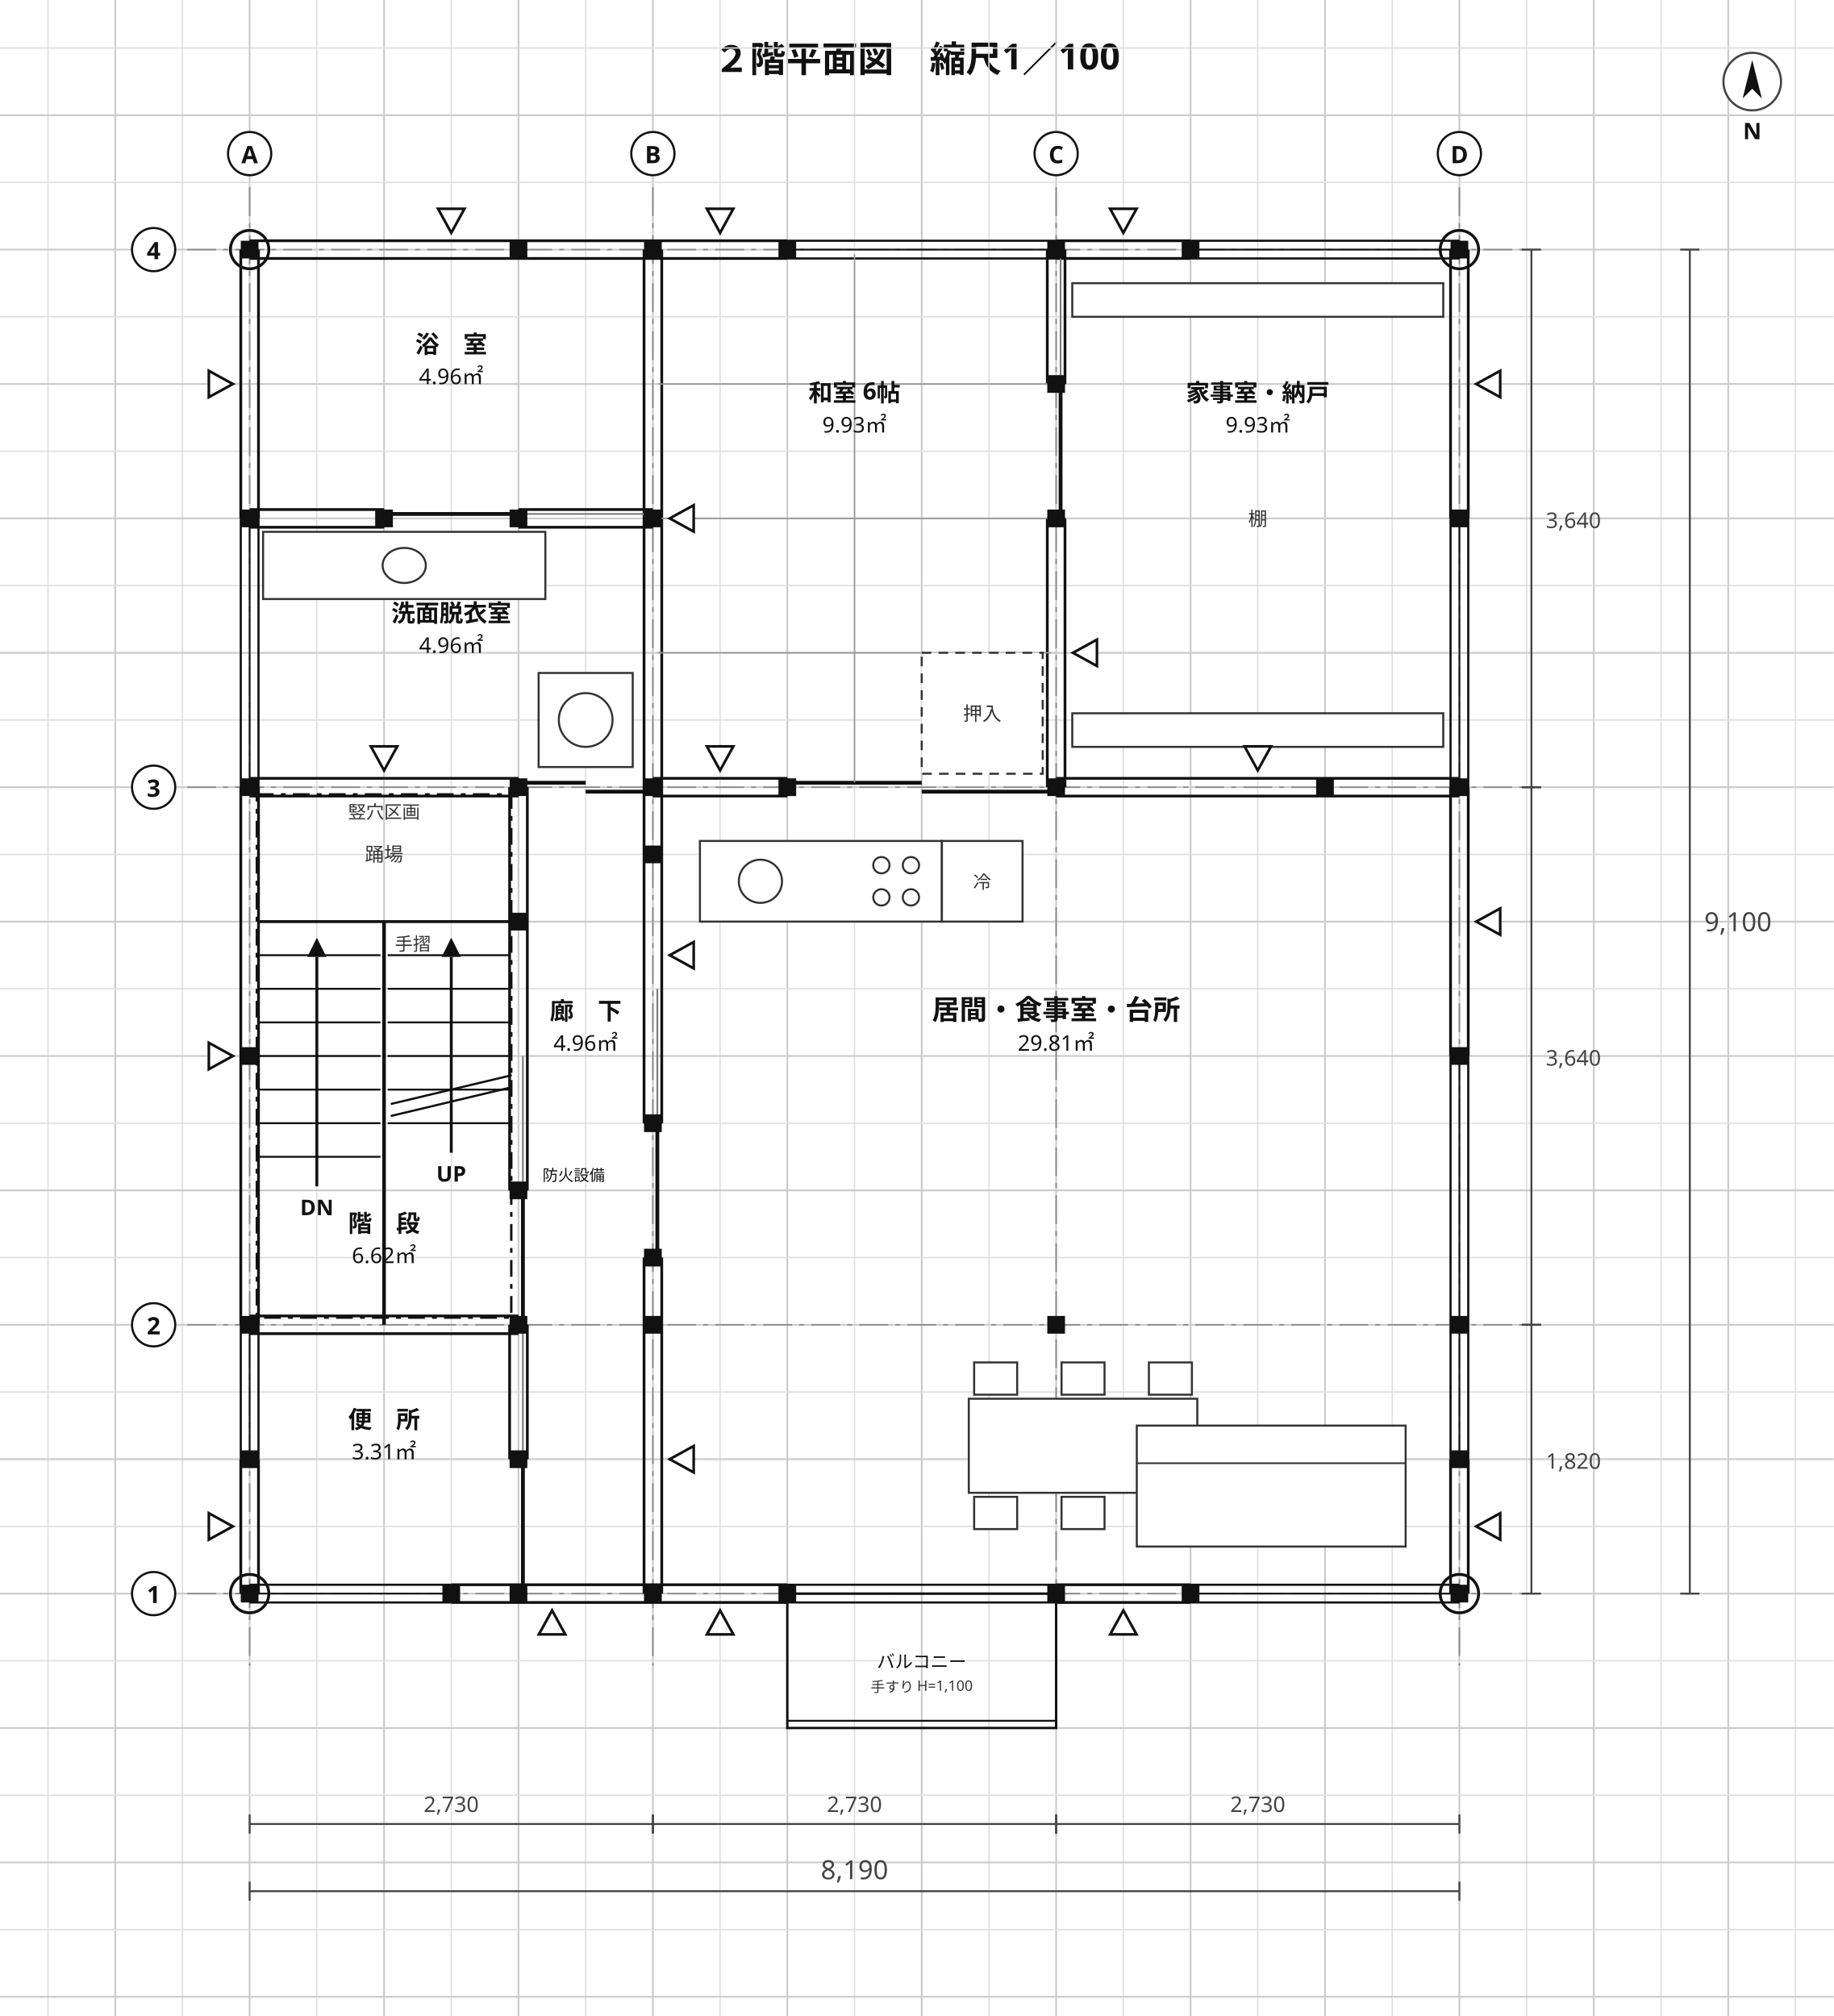
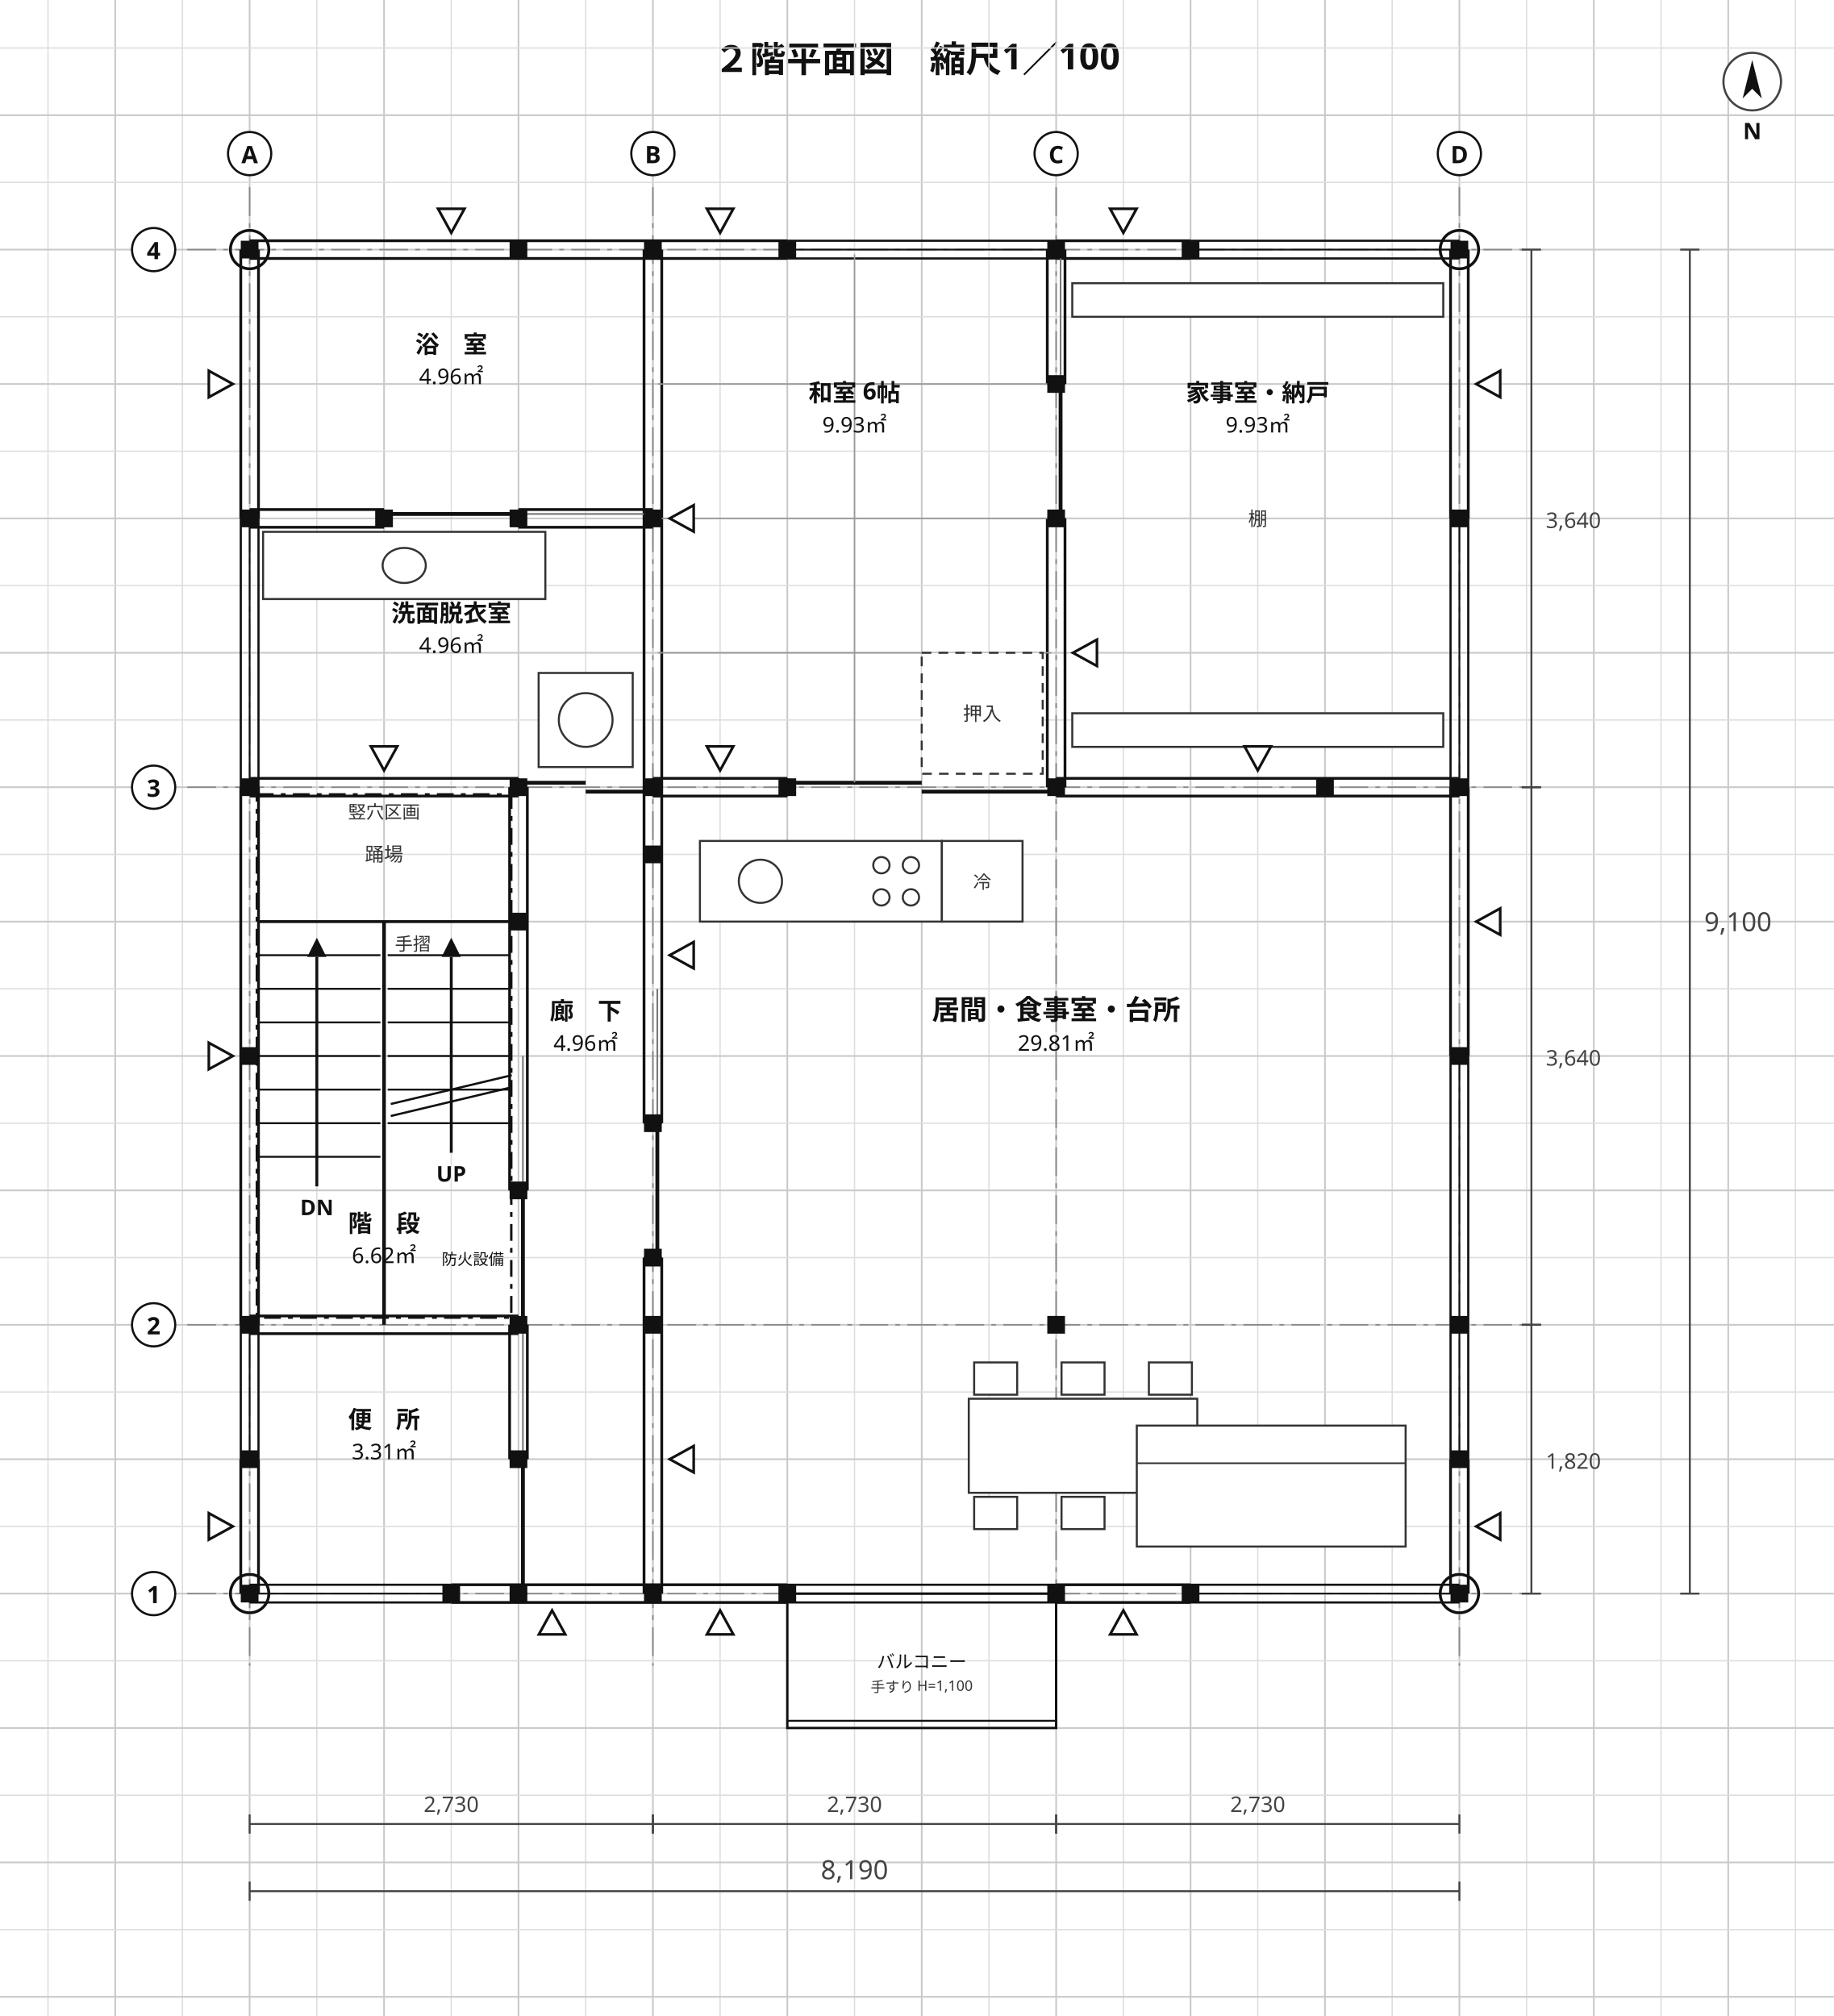
<svg xmlns="http://www.w3.org/2000/svg" viewBox="0 0 764 840" width="764" height="840" font-family="'Hiragino Sans','Hiragino Kaku Gothic ProN','Noto Sans JP','Yu Gothic',Meiryo,'IPAGothic',sans-serif">
  <rect width="764" height="840" fill="#ffffff" />
  <text x="382" y="30" font-size="15" text-anchor="middle" fill="#111" font-weight="700" font-family="'Hiragino Sans','Hiragino Kaku Gothic ProN','Noto Sans JP','Yu Gothic',Meiryo,'IPAGothic',sans-serif">２階平面図　縮尺1／100</text>
  <line x1="20" y1="0" x2="20" y2="840" stroke="#dedede" stroke-width="0.55" />
  <line x1="48" y1="0" x2="48" y2="840" stroke="#c9c9c9" stroke-width="0.7" />
  <line x1="76" y1="0" x2="76" y2="840" stroke="#dedede" stroke-width="0.55" />
  <line x1="104" y1="0" x2="104" y2="840" stroke="#c9c9c9" stroke-width="0.7" />
  <line x1="132" y1="0" x2="132" y2="840" stroke="#dedede" stroke-width="0.55" />
  <line x1="160" y1="0" x2="160" y2="840" stroke="#c9c9c9" stroke-width="0.7" />
  <line x1="188" y1="0" x2="188" y2="840" stroke="#dedede" stroke-width="0.55" />
  <line x1="216" y1="0" x2="216" y2="840" stroke="#c9c9c9" stroke-width="0.7" />
  <line x1="244" y1="0" x2="244" y2="840" stroke="#dedede" stroke-width="0.55" />
  <line x1="272" y1="0" x2="272" y2="840" stroke="#c9c9c9" stroke-width="0.7" />
  <line x1="300" y1="0" x2="300" y2="840" stroke="#dedede" stroke-width="0.55" />
  <line x1="328" y1="0" x2="328" y2="840" stroke="#c9c9c9" stroke-width="0.7" />
  <line x1="356" y1="0" x2="356" y2="840" stroke="#dedede" stroke-width="0.55" />
  <line x1="384" y1="0" x2="384" y2="840" stroke="#c9c9c9" stroke-width="0.7" />
  <line x1="412" y1="0" x2="412" y2="840" stroke="#dedede" stroke-width="0.55" />
  <line x1="440" y1="0" x2="440" y2="840" stroke="#c9c9c9" stroke-width="0.7" />
  <line x1="468" y1="0" x2="468" y2="840" stroke="#dedede" stroke-width="0.55" />
  <line x1="496" y1="0" x2="496" y2="840" stroke="#c9c9c9" stroke-width="0.7" />
  <line x1="524" y1="0" x2="524" y2="840" stroke="#dedede" stroke-width="0.55" />
  <line x1="552" y1="0" x2="552" y2="840" stroke="#c9c9c9" stroke-width="0.7" />
  <line x1="580" y1="0" x2="580" y2="840" stroke="#dedede" stroke-width="0.55" />
  <line x1="608" y1="0" x2="608" y2="840" stroke="#c9c9c9" stroke-width="0.7" />
  <line x1="636" y1="0" x2="636" y2="840" stroke="#dedede" stroke-width="0.55" />
  <line x1="664" y1="0" x2="664" y2="840" stroke="#c9c9c9" stroke-width="0.7" />
  <line x1="692" y1="0" x2="692" y2="840" stroke="#dedede" stroke-width="0.55" />
  <line x1="720" y1="0" x2="720" y2="840" stroke="#c9c9c9" stroke-width="0.7" />
  <line x1="748" y1="0" x2="748" y2="840" stroke="#dedede" stroke-width="0.55" />
  <line x1="0" y1="20" x2="764" y2="20" stroke="#dedede" stroke-width="0.55" />
  <line x1="0" y1="48" x2="764" y2="48" stroke="#c9c9c9" stroke-width="0.7" />
  <line x1="0" y1="76" x2="764" y2="76" stroke="#dedede" stroke-width="0.55" />
  <line x1="0" y1="104" x2="764" y2="104" stroke="#c9c9c9" stroke-width="0.7" />
  <line x1="0" y1="132" x2="764" y2="132" stroke="#dedede" stroke-width="0.55" />
  <line x1="0" y1="160" x2="764" y2="160" stroke="#c9c9c9" stroke-width="0.7" />
  <line x1="0" y1="188" x2="764" y2="188" stroke="#dedede" stroke-width="0.55" />
  <line x1="0" y1="216" x2="764" y2="216" stroke="#c9c9c9" stroke-width="0.7" />
  <line x1="0" y1="244" x2="764" y2="244" stroke="#dedede" stroke-width="0.55" />
  <line x1="0" y1="272" x2="764" y2="272" stroke="#c9c9c9" stroke-width="0.7" />
  <line x1="0" y1="300" x2="764" y2="300" stroke="#dedede" stroke-width="0.55" />
  <line x1="0" y1="328" x2="764" y2="328" stroke="#c9c9c9" stroke-width="0.7" />
  <line x1="0" y1="356" x2="764" y2="356" stroke="#dedede" stroke-width="0.55" />
  <line x1="0" y1="384" x2="764" y2="384" stroke="#c9c9c9" stroke-width="0.7" />
  <line x1="0" y1="412" x2="764" y2="412" stroke="#dedede" stroke-width="0.55" />
  <line x1="0" y1="440" x2="764" y2="440" stroke="#c9c9c9" stroke-width="0.7" />
  <line x1="0" y1="468" x2="764" y2="468" stroke="#dedede" stroke-width="0.55" />
  <line x1="0" y1="496" x2="764" y2="496" stroke="#c9c9c9" stroke-width="0.7" />
  <line x1="0" y1="524" x2="764" y2="524" stroke="#dedede" stroke-width="0.55" />
  <line x1="0" y1="552" x2="764" y2="552" stroke="#c9c9c9" stroke-width="0.7" />
  <line x1="0" y1="580" x2="764" y2="580" stroke="#dedede" stroke-width="0.55" />
  <line x1="0" y1="608" x2="764" y2="608" stroke="#c9c9c9" stroke-width="0.7" />
  <line x1="0" y1="636" x2="764" y2="636" stroke="#dedede" stroke-width="0.55" />
  <line x1="0" y1="664" x2="764" y2="664" stroke="#c9c9c9" stroke-width="0.7" />
  <line x1="0" y1="692" x2="764" y2="692" stroke="#dedede" stroke-width="0.55" />
  <line x1="0" y1="720" x2="764" y2="720" stroke="#c9c9c9" stroke-width="0.7" />
  <line x1="0" y1="748" x2="764" y2="748" stroke="#dedede" stroke-width="0.55" />
  <line x1="0" y1="776" x2="764" y2="776" stroke="#c9c9c9" stroke-width="0.7" />
  <line x1="0" y1="804" x2="764" y2="804" stroke="#dedede" stroke-width="0.55" />
  <line x1="0" y1="832" x2="764" y2="832" stroke="#c9c9c9" stroke-width="0.7" />
  <line x1="104" y1="78" x2="104" y2="694" stroke="#888" stroke-width="0.6" stroke-dasharray="12 3 2 3" />
  <line x1="272" y1="78" x2="272" y2="694" stroke="#888" stroke-width="0.6" stroke-dasharray="12 3 2 3" />
  <line x1="440" y1="78" x2="440" y2="694" stroke="#888" stroke-width="0.6" stroke-dasharray="12 3 2 3" />
  <line x1="608" y1="78" x2="608" y2="694" stroke="#888" stroke-width="0.6" stroke-dasharray="12 3 2 3" />
  <line x1="78" y1="664" x2="638" y2="664" stroke="#888" stroke-width="0.6" stroke-dasharray="12 3 2 3" />
  <line x1="78" y1="552" x2="638" y2="552" stroke="#888" stroke-width="0.6" stroke-dasharray="12 3 2 3" />
  <line x1="78" y1="328" x2="638" y2="328" stroke="#888" stroke-width="0.6" stroke-dasharray="12 3 2 3" />
  <line x1="78" y1="104" x2="638" y2="104" stroke="#888" stroke-width="0.6" stroke-dasharray="12 3 2 3" />
  <line x1="100.31" y1="664" x2="100.31" y2="608" stroke="#111" stroke-width="1.15" />
  <line x1="107.69" y1="664" x2="107.69" y2="608" stroke="#111" stroke-width="1.15" />
  <line x1="100.31" y1="552" x2="100.31" y2="328" stroke="#111" stroke-width="1.15" />
  <line x1="107.69" y1="552" x2="107.69" y2="328" stroke="#111" stroke-width="1.15" />
  <line x1="100.31" y1="216" x2="100.31" y2="104" stroke="#111" stroke-width="1.15" />
  <line x1="107.69" y1="216" x2="107.69" y2="104" stroke="#111" stroke-width="1.15" />
  <line x1="212.31" y1="608" x2="212.31" y2="552" stroke="#111" stroke-width="1.15" />
  <line x1="219.69" y1="608" x2="219.69" y2="552" stroke="#111" stroke-width="1.15" />
  <line x1="212.31" y1="496" x2="212.31" y2="328" stroke="#111" stroke-width="1.15" />
  <line x1="219.69" y1="496" x2="219.69" y2="328" stroke="#111" stroke-width="1.15" />
  <line x1="188" y1="660.31" x2="328" y2="660.31" stroke="#111" stroke-width="1.15" />
  <line x1="188" y1="667.69" x2="328" y2="667.69" stroke="#111" stroke-width="1.15" />
  <line x1="440" y1="660.31" x2="496" y2="660.31" stroke="#111" stroke-width="1.15" />
  <line x1="440" y1="667.69" x2="496" y2="667.69" stroke="#111" stroke-width="1.15" />
  <line x1="104" y1="548.31" x2="216" y2="548.31" stroke="#111" stroke-width="1.15" />
  <line x1="104" y1="555.69" x2="216" y2="555.69" stroke="#111" stroke-width="1.15" />
  <line x1="104" y1="324.31" x2="216" y2="324.31" stroke="#111" stroke-width="1.15" />
  <line x1="104" y1="331.69" x2="216" y2="331.69" stroke="#111" stroke-width="1.15" />
  <line x1="272" y1="324.31" x2="328" y2="324.31" stroke="#111" stroke-width="1.15" />
  <line x1="272" y1="331.69" x2="328" y2="331.69" stroke="#111" stroke-width="1.15" />
  <line x1="440" y1="324.31" x2="608" y2="324.31" stroke="#111" stroke-width="1.15" />
  <line x1="440" y1="331.69" x2="608" y2="331.69" stroke="#111" stroke-width="1.15" />
  <line x1="268.31" y1="664" x2="268.31" y2="524" stroke="#111" stroke-width="1.15" />
  <line x1="275.69" y1="664" x2="275.69" y2="524" stroke="#111" stroke-width="1.15" />
  <line x1="268.31" y1="468" x2="268.31" y2="104" stroke="#111" stroke-width="1.15" />
  <line x1="275.69" y1="468" x2="275.69" y2="104" stroke="#111" stroke-width="1.15" />
  <line x1="104" y1="212.31" x2="160" y2="212.31" stroke="#111" stroke-width="1.15" />
  <line x1="104" y1="219.69" x2="160" y2="219.69" stroke="#111" stroke-width="1.15" />
  <line x1="216" y1="212.31" x2="272" y2="212.31" stroke="#111" stroke-width="1.15" />
  <line x1="216" y1="219.69" x2="272" y2="219.69" stroke="#111" stroke-width="1.15" />
  <line x1="104" y1="100.31" x2="328" y2="100.31" stroke="#111" stroke-width="1.15" />
  <line x1="104" y1="107.69" x2="328" y2="107.69" stroke="#111" stroke-width="1.15" />
  <line x1="440" y1="100.31" x2="496" y2="100.31" stroke="#111" stroke-width="1.15" />
  <line x1="440" y1="107.69" x2="496" y2="107.69" stroke="#111" stroke-width="1.15" />
  <line x1="604.31" y1="664" x2="604.31" y2="608" stroke="#111" stroke-width="1.15" />
  <line x1="611.69" y1="664" x2="611.69" y2="608" stroke="#111" stroke-width="1.15" />
  <line x1="604.31" y1="440" x2="604.31" y2="328" stroke="#111" stroke-width="1.15" />
  <line x1="611.69" y1="440" x2="611.69" y2="328" stroke="#111" stroke-width="1.15" />
  <line x1="604.31" y1="216" x2="604.31" y2="104" stroke="#111" stroke-width="1.15" />
  <line x1="611.69" y1="216" x2="611.69" y2="104" stroke="#111" stroke-width="1.15" />
  <line x1="436.31" y1="328" x2="436.31" y2="216" stroke="#111" stroke-width="1.15" />
  <line x1="443.69" y1="328" x2="443.69" y2="216" stroke="#111" stroke-width="1.15" />
  <line x1="436.31" y1="160" x2="436.31" y2="104" stroke="#111" stroke-width="1.15" />
  <line x1="443.69" y1="160" x2="443.69" y2="104" stroke="#111" stroke-width="1.15" />
  <line x1="328" y1="660.31" x2="440" y2="660.31" stroke="#111" stroke-width="0.9" />
  <line x1="328" y1="667.69" x2="440" y2="667.69" stroke="#111" stroke-width="0.9" />
  <line x1="328" y1="664" x2="440" y2="664" stroke="#111" stroke-width="0.7" />
  <line x1="328" y1="660.31" x2="328" y2="667.69" stroke="#111" stroke-width="1.0" />
  <line x1="440" y1="660.31" x2="440" y2="667.69" stroke="#111" stroke-width="1.0" />
  <line x1="496" y1="660.31" x2="608" y2="660.31" stroke="#111" stroke-width="0.9" />
  <line x1="496" y1="667.69" x2="608" y2="667.69" stroke="#111" stroke-width="0.9" />
  <line x1="496" y1="664" x2="608" y2="664" stroke="#111" stroke-width="0.7" />
  <line x1="496" y1="660.31" x2="496" y2="667.69" stroke="#111" stroke-width="1.0" />
  <line x1="608" y1="660.31" x2="608" y2="667.69" stroke="#111" stroke-width="1.0" />
  <line x1="104" y1="660.31" x2="188" y2="660.31" stroke="#111" stroke-width="0.9" />
  <line x1="104" y1="667.69" x2="188" y2="667.69" stroke="#111" stroke-width="0.9" />
  <line x1="104" y1="664" x2="188" y2="664" stroke="#111" stroke-width="0.7" />
  <line x1="104" y1="660.31" x2="104" y2="667.69" stroke="#111" stroke-width="1.0" />
  <line x1="188" y1="660.31" x2="188" y2="667.69" stroke="#111" stroke-width="1.0" />
  <line x1="328" y1="100.31" x2="440" y2="100.31" stroke="#111" stroke-width="0.9" />
  <line x1="328" y1="107.69" x2="440" y2="107.69" stroke="#111" stroke-width="0.9" />
  <line x1="328" y1="104" x2="440" y2="104" stroke="#111" stroke-width="0.7" />
  <line x1="328" y1="100.31" x2="328" y2="107.69" stroke="#111" stroke-width="1.0" />
  <line x1="440" y1="100.31" x2="440" y2="107.69" stroke="#111" stroke-width="1.0" />
  <line x1="496" y1="100.31" x2="608" y2="100.31" stroke="#111" stroke-width="0.9" />
  <line x1="496" y1="107.69" x2="608" y2="107.69" stroke="#111" stroke-width="0.9" />
  <line x1="496" y1="104" x2="608" y2="104" stroke="#111" stroke-width="0.7" />
  <line x1="496" y1="100.31" x2="496" y2="107.69" stroke="#111" stroke-width="1.0" />
  <line x1="608" y1="100.31" x2="608" y2="107.69" stroke="#111" stroke-width="1.0" />
  <line x1="100.31" y1="608" x2="100.31" y2="552" stroke="#111" stroke-width="0.9" />
  <line x1="107.69" y1="608" x2="107.69" y2="552" stroke="#111" stroke-width="0.9" />
  <line x1="104" y1="608" x2="104" y2="552" stroke="#111" stroke-width="0.7" />
  <line x1="100.31" y1="608" x2="107.69" y2="608" stroke="#111" stroke-width="1.0" />
  <line x1="100.31" y1="552" x2="107.69" y2="552" stroke="#111" stroke-width="1.0" />
  <line x1="100.31" y1="328" x2="100.31" y2="216" stroke="#111" stroke-width="0.9" />
  <line x1="107.69" y1="328" x2="107.69" y2="216" stroke="#111" stroke-width="0.9" />
  <line x1="104" y1="328" x2="104" y2="216" stroke="#111" stroke-width="0.7" />
  <line x1="100.31" y1="328" x2="107.69" y2="328" stroke="#111" stroke-width="1.0" />
  <line x1="100.31" y1="216" x2="107.69" y2="216" stroke="#111" stroke-width="1.0" />
  <line x1="604.31" y1="608" x2="604.31" y2="552" stroke="#111" stroke-width="0.9" />
  <line x1="611.69" y1="608" x2="611.69" y2="552" stroke="#111" stroke-width="0.9" />
  <line x1="608" y1="608" x2="608" y2="552" stroke="#111" stroke-width="0.7" />
  <line x1="604.31" y1="608" x2="611.69" y2="608" stroke="#111" stroke-width="1.0" />
  <line x1="604.31" y1="552" x2="611.69" y2="552" stroke="#111" stroke-width="1.0" />
  <line x1="604.31" y1="552" x2="604.31" y2="440" stroke="#111" stroke-width="0.9" />
  <line x1="611.69" y1="552" x2="611.69" y2="440" stroke="#111" stroke-width="0.9" />
  <line x1="608" y1="552" x2="608" y2="440" stroke="#111" stroke-width="0.7" />
  <line x1="604.31" y1="552" x2="611.69" y2="552" stroke="#111" stroke-width="1.0" />
  <line x1="604.31" y1="440" x2="611.69" y2="440" stroke="#111" stroke-width="1.0" />
  <line x1="604.31" y1="328" x2="604.31" y2="216" stroke="#111" stroke-width="0.9" />
  <line x1="611.69" y1="328" x2="611.69" y2="216" stroke="#111" stroke-width="0.9" />
  <line x1="608" y1="328" x2="608" y2="216" stroke="#111" stroke-width="0.7" />
  <line x1="604.31" y1="328" x2="611.69" y2="328" stroke="#111" stroke-width="1.0" />
  <line x1="604.31" y1="216" x2="611.69" y2="216" stroke="#111" stroke-width="1.0" />
  <line x1="212.31" y1="664" x2="219.69" y2="664" stroke="#111" stroke-width="1.0" />
  <line x1="212.31" y1="608" x2="219.69" y2="608" stroke="#111" stroke-width="1.0" />
  <line x1="217.85" y1="664" x2="217.85" y2="608" stroke="#111" stroke-width="1.6" />
  <line x1="217.85" y1="608" x2="217.85" y2="552" stroke="#777" stroke-width="0.7" />
  <line x1="212.31" y1="552" x2="219.69" y2="552" stroke="#111" stroke-width="1.0" />
  <line x1="212.31" y1="496" x2="219.69" y2="496" stroke="#111" stroke-width="1.0" />
  <line x1="217.85" y1="552" x2="217.85" y2="496" stroke="#111" stroke-width="1.6" />
  <line x1="217.85" y1="496" x2="217.85" y2="440" stroke="#777" stroke-width="0.7" />
-   <text x="226" y="492" font-size="6.5" text-anchor="start" fill="#111" font-weight="400" font-family="'Hiragino Sans','Hiragino Kaku Gothic ProN','Noto Sans JP','Yu Gothic',Meiryo,'IPAGothic',sans-serif">防火設備</text>
+   <text x="210" y="527" font-size="6.5" text-anchor="end" fill="#111" font-weight="400" font-family="'Hiragino Sans','Hiragino Kaku Gothic ProN','Noto Sans JP','Yu Gothic',Meiryo,'IPAGothic',sans-serif">防火設備</text>
  <line x1="216" y1="326.15" x2="244" y2="326.15" stroke="#111" stroke-width="1.6" />
  <line x1="244" y1="329.85" x2="272" y2="329.85" stroke="#111" stroke-width="1.6" />
  <line x1="216" y1="324.31" x2="216" y2="331.69" stroke="#111" stroke-width="1.0" />
  <line x1="272" y1="324.31" x2="272" y2="331.69" stroke="#111" stroke-width="1.0" />
  <line x1="328" y1="326.15" x2="384" y2="326.15" stroke="#111" stroke-width="1.6" />
  <line x1="384" y1="329.85" x2="440" y2="329.85" stroke="#111" stroke-width="1.6" />
  <line x1="328" y1="324.31" x2="328" y2="331.69" stroke="#111" stroke-width="1.0" />
  <line x1="440" y1="324.31" x2="440" y2="331.69" stroke="#111" stroke-width="1.0" />
  <line x1="160" y1="212.31" x2="160" y2="219.69" stroke="#111" stroke-width="1.0" />
  <line x1="216" y1="212.31" x2="216" y2="219.69" stroke="#111" stroke-width="1.0" />
  <line x1="160" y1="214.15" x2="216" y2="214.15" stroke="#111" stroke-width="1.6" />
  <line x1="216" y1="214.15" x2="272" y2="214.15" stroke="#777" stroke-width="0.7" />
  <line x1="268.31" y1="524" x2="275.69" y2="524" stroke="#111" stroke-width="1.0" />
  <line x1="268.31" y1="468" x2="275.69" y2="468" stroke="#111" stroke-width="1.0" />
  <line x1="273.85" y1="524" x2="273.85" y2="468" stroke="#111" stroke-width="1.6" />
  <line x1="273.85" y1="468" x2="273.85" y2="412" stroke="#777" stroke-width="0.7" />
  <line x1="436.31" y1="216" x2="443.69" y2="216" stroke="#111" stroke-width="1.0" />
  <line x1="436.31" y1="160" x2="443.69" y2="160" stroke="#111" stroke-width="1.0" />
  <line x1="441.85" y1="216" x2="441.85" y2="160" stroke="#111" stroke-width="1.6" />
  <line x1="441.85" y1="160" x2="441.85" y2="104" stroke="#777" stroke-width="0.7" />
  <rect x="328" y="664" width="112" height="56" fill="none" stroke="#111" stroke-width="1.0" />
  <line x1="328" y1="717" x2="440" y2="717" stroke="#111" stroke-width="0.8" />
  <text x="384" y="695" font-size="7.5" text-anchor="middle" fill="#111" font-weight="400" font-family="'Hiragino Sans','Hiragino Kaku Gothic ProN','Noto Sans JP','Yu Gothic',Meiryo,'IPAGothic',sans-serif">バルコニー</text>
  <text x="384" y="705" font-size="6" text-anchor="middle" fill="#333" font-weight="400" font-family="'Hiragino Sans','Hiragino Kaku Gothic ProN','Noto Sans JP','Yu Gothic',Meiryo,'IPAGothic',sans-serif">手すり H=1,100</text>
  <rect x="109.6" y="221.6" width="117.6" height="28" fill="#fff" stroke="#333" stroke-width="0.85" />
  <ellipse cx="168.4" cy="235.6" rx="9.0" ry="7.3" fill="#fff" stroke="#333" stroke-width="0.85" />
  <rect x="224.4" y="280.4" width="39.2" height="39.2" fill="#fff" stroke="#333" stroke-width="0.85" />
  <ellipse cx="244.0" cy="300.0" rx="11.2" ry="11.2" fill="#fff" stroke="#333" stroke-width="0.85" />
  <rect x="291.6" y="350.4" width="100.8" height="33.6" fill="#fff" stroke="#333" stroke-width="0.85" />
  <ellipse cx="316.8" cy="367.2" rx="9.0" ry="9.0" fill="#fff" stroke="#333" stroke-width="0.85" />
  <ellipse cx="367.2" cy="373.9" rx="3.4" ry="3.4" fill="#fff" stroke="#333" stroke-width="0.85" />
  <ellipse cx="367.2" cy="360.5" rx="3.4" ry="3.4" fill="#fff" stroke="#333" stroke-width="0.85" />
  <ellipse cx="379.5" cy="373.9" rx="3.4" ry="3.4" fill="#fff" stroke="#333" stroke-width="0.85" />
  <ellipse cx="379.5" cy="360.5" rx="3.4" ry="3.4" fill="#fff" stroke="#333" stroke-width="0.85" />
  <rect x="392.4" y="350.4" width="33.6" height="33.6" fill="#fff" stroke="#333" stroke-width="0.85" />
  <text x="409.2" y="370.2" font-size="7.5" text-anchor="middle" fill="#333" font-weight="400" font-family="'Hiragino Sans','Hiragino Kaku Gothic ProN','Noto Sans JP','Yu Gothic',Meiryo,'IPAGothic',sans-serif">冷</text>
  <rect x="403.6" y="582.8" width="95.2" height="39.2" fill="#fff" stroke="#333" stroke-width="0.85" />
  <rect x="405.84" y="623.68" width="17.92" height="13.44" fill="#fff" stroke="#333" stroke-width="0.85" />
  <rect x="405.84" y="567.68" width="17.92" height="13.44" fill="#fff" stroke="#333" stroke-width="0.85" />
  <rect x="442.24" y="623.68" width="17.92" height="13.44" fill="#fff" stroke="#333" stroke-width="0.85" />
  <rect x="442.24" y="567.68" width="17.92" height="13.44" fill="#fff" stroke="#333" stroke-width="0.85" />
  <rect x="478.64" y="623.68" width="17.92" height="13.44" fill="#fff" stroke="#333" stroke-width="0.85" />
  <rect x="478.64" y="567.68" width="17.92" height="13.44" fill="#fff" stroke="#333" stroke-width="0.85" />
  <rect x="473.6" y="594" width="112" height="50.4" fill="#fff" stroke="#333" stroke-width="0.85" />
  <line x1="473.6" y1="609.68" x2="585.6" y2="609.68" stroke="#333" stroke-width="0.7" />
  <line x1="274" y1="272" x2="438" y2="272" stroke="#999" stroke-width="0.6" />
  <line x1="274" y1="216" x2="438" y2="216" stroke="#999" stroke-width="0.6" />
  <line x1="274" y1="160" x2="438" y2="160" stroke="#999" stroke-width="0.6" />
  <line x1="356" y1="326" x2="356" y2="106" stroke="#999" stroke-width="0.6" />
  <rect x="384" y="272" width="50.4" height="50.4" fill="#fff" stroke="#333" stroke-width="0.85" stroke-dasharray="4 3" />
  <text x="409.2" y="300.2" font-size="8" text-anchor="middle" fill="#333" font-weight="400" font-family="'Hiragino Sans','Hiragino Kaku Gothic ProN','Noto Sans JP','Yu Gothic',Meiryo,'IPAGothic',sans-serif">押入</text>
  <rect x="446.72" y="297.2" width="154.56" height="14" fill="#fff" stroke="#333" stroke-width="0.85" />
  <rect x="446.72" y="118" width="154.56" height="14" fill="#fff" stroke="#333" stroke-width="0.85" />
  <text x="524" y="219" font-size="8" text-anchor="middle" fill="#333" font-weight="400" font-family="'Hiragino Sans','Hiragino Kaku Gothic ProN','Noto Sans JP','Yu Gothic',Meiryo,'IPAGothic',sans-serif">棚</text>
  <line x1="107.69" y1="384" x2="212.31" y2="384" stroke="#111" stroke-width="1.2" />
  <text x="160" y="358.8" font-size="8" text-anchor="middle" fill="#333" font-weight="400" font-family="'Hiragino Sans','Hiragino Kaku Gothic ProN','Noto Sans JP','Yu Gothic',Meiryo,'IPAGothic',sans-serif">踊場</text>
  <line x1="160" y1="552" x2="160" y2="384" stroke="#111" stroke-width="1.5" />
  <text x="172" y="396" font-size="7.5" text-anchor="middle" fill="#333" font-weight="400" font-family="'Hiragino Sans','Hiragino Kaku Gothic ProN','Noto Sans JP','Yu Gothic',Meiryo,'IPAGothic',sans-serif">手摺</text>
  <line x1="161.5" y1="398" x2="212.31" y2="398" stroke="#111" stroke-width="0.8" />
  <line x1="161.5" y1="412" x2="212.31" y2="412" stroke="#111" stroke-width="0.8" />
  <line x1="161.5" y1="426" x2="212.31" y2="426" stroke="#111" stroke-width="0.8" />
  <line x1="161.5" y1="440" x2="212.31" y2="440" stroke="#111" stroke-width="0.8" />
  <line x1="161.5" y1="454" x2="212.31" y2="454" stroke="#111" stroke-width="0.8" />
  <line x1="161.5" y1="468" x2="212.31" y2="468" stroke="#111" stroke-width="0.8" />
  <line x1="107.69" y1="398" x2="158.5" y2="398" stroke="#111" stroke-width="0.8" />
  <line x1="107.69" y1="412" x2="158.5" y2="412" stroke="#111" stroke-width="0.8" />
  <line x1="107.69" y1="426" x2="158.5" y2="426" stroke="#111" stroke-width="0.8" />
  <line x1="107.69" y1="440" x2="158.5" y2="440" stroke="#111" stroke-width="0.8" />
  <line x1="107.69" y1="454" x2="158.5" y2="454" stroke="#111" stroke-width="0.8" />
  <line x1="107.69" y1="468" x2="158.5" y2="468" stroke="#111" stroke-width="0.8" />
  <line x1="107.69" y1="482" x2="158.5" y2="482" stroke="#111" stroke-width="0.8" />
  <line x1="188" y1="480.32" x2="188" y2="398.72" stroke="#111" stroke-width="1.2" />
  <polygon points="188,390.72 184,398.72 192,398.72" fill="#111" />
  <text x="188" y="492.32" font-size="9" text-anchor="middle" fill="#111" font-weight="700" font-family="'Hiragino Sans','Hiragino Kaku Gothic ProN','Noto Sans JP','Yu Gothic',Meiryo,'IPAGothic',sans-serif">UP</text>
  <line x1="162.8" y1="460" x2="213.2" y2="448" stroke="#111" stroke-width="0.9" />
  <line x1="162.8" y1="465" x2="213.2" y2="453" stroke="#111" stroke-width="0.9" />
  <line x1="132" y1="494.32" x2="132" y2="398.72" stroke="#111" stroke-width="1.2" />
  <polygon points="132,390.72 128,398.72 136,398.72" fill="#111" />
  <text x="132" y="506.32" font-size="9" text-anchor="middle" fill="#111" font-weight="700" font-family="'Hiragino Sans','Hiragino Kaku Gothic ProN','Noto Sans JP','Yu Gothic',Meiryo,'IPAGothic',sans-serif">DN</text>
  <rect x="107" y="331" width="106" height="218" fill="none" stroke="#111" stroke-width="1.0" stroke-dasharray="7 3 2 3" />
  <text x="160" y="341" font-size="7.5" text-anchor="middle" fill="#333" font-weight="400" font-family="'Hiragino Sans','Hiragino Kaku Gothic ProN','Noto Sans JP','Yu Gothic',Meiryo,'IPAGothic',sans-serif">竪穴区画</text>
  <polygon points="97,636 87,630.5 87,641.5" fill="#fff" stroke="#111" stroke-width="1.1" />
  <polygon points="97,440 87,434.5 87,445.5" fill="#fff" stroke="#111" stroke-width="1.1" />
  <polygon points="97,160 87,154.5 87,165.5" fill="#fff" stroke="#111" stroke-width="1.1" />
  <polygon points="279,608 289,602.5 289,613.5" fill="#fff" stroke="#111" stroke-width="1.1" />
  <polygon points="279,398 289,392.5 289,403.5" fill="#fff" stroke="#111" stroke-width="1.1" />
  <polygon points="279,216 289,210.5 289,221.5" fill="#fff" stroke="#111" stroke-width="1.1" />
  <polygon points="447,272 457,266.5 457,277.5" fill="#fff" stroke="#111" stroke-width="1.1" />
  <polygon points="615,636 625,630.5 625,641.5" fill="#fff" stroke="#111" stroke-width="1.1" />
  <polygon points="615,384 625,378.5 625,389.5" fill="#fff" stroke="#111" stroke-width="1.1" />
  <polygon points="615,160 625,154.5 625,165.5" fill="#fff" stroke="#111" stroke-width="1.1" />
  <polygon points="230,671 224.5,681 235.5,681" fill="#fff" stroke="#111" stroke-width="1.1" />
  <polygon points="300,671 294.5,681 305.5,681" fill="#fff" stroke="#111" stroke-width="1.1" />
  <polygon points="468,671 462.5,681 473.5,681" fill="#fff" stroke="#111" stroke-width="1.1" />
  <polygon points="160,321 154.5,311 165.5,311" fill="#fff" stroke="#111" stroke-width="1.1" />
  <polygon points="300,321 294.5,311 305.5,311" fill="#fff" stroke="#111" stroke-width="1.1" />
  <polygon points="524,321 518.5,311 529.5,311" fill="#fff" stroke="#111" stroke-width="1.1" />
  <polygon points="188,97 182.5,87 193.5,87" fill="#fff" stroke="#111" stroke-width="1.1" />
  <polygon points="300,97 294.5,87 305.5,87" fill="#fff" stroke="#111" stroke-width="1.1" />
  <polygon points="468,97 462.5,87 473.5,87" fill="#fff" stroke="#111" stroke-width="1.1" />
  <rect x="100.31" y="604.31" width="7.38" height="7.38" fill="#111" />
  <rect x="100.31" y="548.31" width="7.38" height="7.38" fill="#111" />
  <rect x="100.31" y="436.31" width="7.38" height="7.38" fill="#111" />
  <rect x="100.31" y="324.31" width="7.38" height="7.38" fill="#111" />
  <rect x="100.31" y="212.31" width="7.38" height="7.38" fill="#111" />
  <rect x="156.31" y="212.31" width="7.38" height="7.38" fill="#111" />
  <rect x="184.31" y="660.31" width="7.38" height="7.38" fill="#111" />
  <rect x="212.31" y="660.31" width="7.38" height="7.38" fill="#111" />
  <rect x="212.31" y="604.31" width="7.38" height="7.38" fill="#111" />
  <rect x="212.31" y="548.31" width="7.38" height="7.38" fill="#111" />
  <rect x="212.31" y="492.31" width="7.38" height="7.38" fill="#111" />
  <rect x="212.31" y="380.31" width="7.38" height="7.38" fill="#111" />
  <rect x="212.31" y="324.31" width="7.38" height="7.38" fill="#111" />
  <rect x="212.31" y="212.31" width="7.38" height="7.38" fill="#111" />
  <rect x="212.31" y="100.31" width="7.38" height="7.38" fill="#111" />
  <rect x="268.31" y="660.31" width="7.38" height="7.38" fill="#111" />
  <rect x="268.31" y="548.31" width="7.38" height="7.38" fill="#111" />
  <rect x="268.31" y="520.31" width="7.38" height="7.38" fill="#111" />
  <rect x="268.31" y="464.31" width="7.38" height="7.38" fill="#111" />
  <rect x="268.31" y="352.31" width="7.38" height="7.38" fill="#111" />
  <rect x="268.31" y="324.31" width="7.38" height="7.38" fill="#111" />
  <rect x="268.31" y="212.31" width="7.38" height="7.38" fill="#111" />
  <rect x="268.31" y="100.31" width="7.38" height="7.38" fill="#111" />
  <rect x="324.31" y="660.31" width="7.38" height="7.38" fill="#111" />
  <rect x="324.31" y="324.31" width="7.38" height="7.38" fill="#111" />
  <rect x="324.31" y="100.31" width="7.38" height="7.38" fill="#111" />
  <rect x="436.31" y="660.31" width="7.38" height="7.38" fill="#111" />
  <rect x="436.31" y="548.31" width="7.38" height="7.38" fill="#111" />
  <rect x="436.31" y="324.31" width="7.38" height="7.38" fill="#111" />
  <rect x="436.31" y="212.31" width="7.38" height="7.38" fill="#111" />
  <rect x="436.31" y="156.31" width="7.38" height="7.38" fill="#111" />
  <rect x="436.31" y="100.31" width="7.38" height="7.38" fill="#111" />
  <rect x="492.31" y="660.31" width="7.38" height="7.38" fill="#111" />
  <rect x="492.31" y="100.31" width="7.38" height="7.38" fill="#111" />
  <rect x="548.31" y="324.31" width="7.38" height="7.38" fill="#111" />
  <rect x="604.31" y="604.31" width="7.38" height="7.38" fill="#111" />
  <rect x="604.31" y="548.31" width="7.38" height="7.38" fill="#111" />
  <rect x="604.31" y="436.31" width="7.38" height="7.38" fill="#111" />
  <rect x="604.31" y="324.31" width="7.38" height="7.38" fill="#111" />
  <rect x="604.31" y="212.31" width="7.38" height="7.38" fill="#111" />
  <rect x="100.31" y="660.31" width="7.38" height="7.38" fill="#111" />
  <circle cx="104" cy="664" r="8" fill="none" stroke="#111" stroke-width="1.2" />
  <rect x="100.31" y="100.31" width="7.38" height="7.38" fill="#111" />
  <circle cx="104" cy="104" r="8" fill="none" stroke="#111" stroke-width="1.2" />
  <rect x="604.31" y="660.31" width="7.38" height="7.38" fill="#111" />
  <circle cx="608" cy="664" r="8" fill="none" stroke="#111" stroke-width="1.2" />
  <rect x="604.31" y="100.31" width="7.38" height="7.38" fill="#111" />
  <circle cx="608" cy="104" r="8" fill="none" stroke="#111" stroke-width="1.2" />
  <text x="160" y="595.04" font-size="10" text-anchor="middle" fill="#111" font-weight="700" font-family="'Hiragino Sans','Hiragino Kaku Gothic ProN','Noto Sans JP','Yu Gothic',Meiryo,'IPAGothic',sans-serif">便　所</text>
  <text x="160" y="608.04" font-size="9" text-anchor="middle" fill="#111" font-weight="400" font-family="'Hiragino Sans','Hiragino Kaku Gothic ProN','Noto Sans JP','Yu Gothic',Meiryo,'IPAGothic',sans-serif">3.31㎡</text>
  <text x="160" y="513.28" font-size="10" text-anchor="middle" fill="#111" font-weight="700" font-family="'Hiragino Sans','Hiragino Kaku Gothic ProN','Noto Sans JP','Yu Gothic',Meiryo,'IPAGothic',sans-serif">階　段</text>
  <text x="160" y="526.28" font-size="9" text-anchor="middle" fill="#111" font-weight="400" font-family="'Hiragino Sans','Hiragino Kaku Gothic ProN','Noto Sans JP','Yu Gothic',Meiryo,'IPAGothic',sans-serif">6.62㎡</text>
  <text x="244" y="424.8" font-size="10" text-anchor="middle" fill="#111" font-weight="700" font-family="'Hiragino Sans','Hiragino Kaku Gothic ProN','Noto Sans JP','Yu Gothic',Meiryo,'IPAGothic',sans-serif">廊　下</text>
  <text x="244" y="437.8" font-size="9" text-anchor="middle" fill="#111" font-weight="400" font-family="'Hiragino Sans','Hiragino Kaku Gothic ProN','Noto Sans JP','Yu Gothic',Meiryo,'IPAGothic',sans-serif">4.96㎡</text>
  <text x="188" y="259.04" font-size="10" text-anchor="middle" fill="#111" font-weight="700" font-family="'Hiragino Sans','Hiragino Kaku Gothic ProN','Noto Sans JP','Yu Gothic',Meiryo,'IPAGothic',sans-serif">洗面脱衣室</text>
  <text x="188" y="272.04" font-size="9" text-anchor="middle" fill="#111" font-weight="400" font-family="'Hiragino Sans','Hiragino Kaku Gothic ProN','Noto Sans JP','Yu Gothic',Meiryo,'IPAGothic',sans-serif">4.96㎡</text>
  <text x="188" y="147.04" font-size="10" text-anchor="middle" fill="#111" font-weight="700" font-family="'Hiragino Sans','Hiragino Kaku Gothic ProN','Noto Sans JP','Yu Gothic',Meiryo,'IPAGothic',sans-serif">浴　室</text>
  <text x="188" y="160.04" font-size="9" text-anchor="middle" fill="#111" font-weight="400" font-family="'Hiragino Sans','Hiragino Kaku Gothic ProN','Noto Sans JP','Yu Gothic',Meiryo,'IPAGothic',sans-serif">4.96㎡</text>
  <text x="440" y="424.8" font-size="11.5" text-anchor="middle" fill="#111" font-weight="700" font-family="'Hiragino Sans','Hiragino Kaku Gothic ProN','Noto Sans JP','Yu Gothic',Meiryo,'IPAGothic',sans-serif">居間・食事室・台所</text>
  <text x="440" y="437.8" font-size="9" text-anchor="middle" fill="#111" font-weight="400" font-family="'Hiragino Sans','Hiragino Kaku Gothic ProN','Noto Sans JP','Yu Gothic',Meiryo,'IPAGothic',sans-serif">29.81㎡</text>
  <text x="356" y="167.2" font-size="10" text-anchor="middle" fill="#111" font-weight="700" font-family="'Hiragino Sans','Hiragino Kaku Gothic ProN','Noto Sans JP','Yu Gothic',Meiryo,'IPAGothic',sans-serif">和室 6帖</text>
  <text x="356" y="180.2" font-size="9" text-anchor="middle" fill="#111" font-weight="400" font-family="'Hiragino Sans','Hiragino Kaku Gothic ProN','Noto Sans JP','Yu Gothic',Meiryo,'IPAGothic',sans-serif">9.93㎡</text>
  <text x="524" y="167.2" font-size="10" text-anchor="middle" fill="#111" font-weight="700" font-family="'Hiragino Sans','Hiragino Kaku Gothic ProN','Noto Sans JP','Yu Gothic',Meiryo,'IPAGothic',sans-serif">家事室・納戸</text>
  <text x="524" y="180.2" font-size="9" text-anchor="middle" fill="#111" font-weight="400" font-family="'Hiragino Sans','Hiragino Kaku Gothic ProN','Noto Sans JP','Yu Gothic',Meiryo,'IPAGothic',sans-serif">9.93㎡</text>
  <circle cx="104" cy="64" r="9" fill="#fff" stroke="#111" stroke-width="0.9" />
  <text x="104" y="68" font-size="10" text-anchor="middle" fill="#111" font-weight="700" font-family="'Hiragino Sans','Hiragino Kaku Gothic ProN','Noto Sans JP','Yu Gothic',Meiryo,'IPAGothic',sans-serif">A</text>
  <circle cx="272" cy="64" r="9" fill="#fff" stroke="#111" stroke-width="0.9" />
  <text x="272" y="68" font-size="10" text-anchor="middle" fill="#111" font-weight="700" font-family="'Hiragino Sans','Hiragino Kaku Gothic ProN','Noto Sans JP','Yu Gothic',Meiryo,'IPAGothic',sans-serif">B</text>
  <circle cx="440" cy="64" r="9" fill="#fff" stroke="#111" stroke-width="0.9" />
  <text x="440" y="68" font-size="10" text-anchor="middle" fill="#111" font-weight="700" font-family="'Hiragino Sans','Hiragino Kaku Gothic ProN','Noto Sans JP','Yu Gothic',Meiryo,'IPAGothic',sans-serif">C</text>
  <circle cx="608" cy="64" r="9" fill="#fff" stroke="#111" stroke-width="0.9" />
  <text x="608" y="68" font-size="10" text-anchor="middle" fill="#111" font-weight="700" font-family="'Hiragino Sans','Hiragino Kaku Gothic ProN','Noto Sans JP','Yu Gothic',Meiryo,'IPAGothic',sans-serif">D</text>
  <circle cx="64" cy="664" r="9" fill="#fff" stroke="#111" stroke-width="0.9" />
  <text x="64" y="668" font-size="10" text-anchor="middle" fill="#111" font-weight="700" font-family="'Hiragino Sans','Hiragino Kaku Gothic ProN','Noto Sans JP','Yu Gothic',Meiryo,'IPAGothic',sans-serif">1</text>
  <circle cx="64" cy="552" r="9" fill="#fff" stroke="#111" stroke-width="0.9" />
  <text x="64" y="556" font-size="10" text-anchor="middle" fill="#111" font-weight="700" font-family="'Hiragino Sans','Hiragino Kaku Gothic ProN','Noto Sans JP','Yu Gothic',Meiryo,'IPAGothic',sans-serif">2</text>
  <circle cx="64" cy="328" r="9" fill="#fff" stroke="#111" stroke-width="0.9" />
  <text x="64" y="332" font-size="10" text-anchor="middle" fill="#111" font-weight="700" font-family="'Hiragino Sans','Hiragino Kaku Gothic ProN','Noto Sans JP','Yu Gothic',Meiryo,'IPAGothic',sans-serif">3</text>
  <circle cx="64" cy="104" r="9" fill="#fff" stroke="#111" stroke-width="0.9" />
  <text x="64" y="108" font-size="10" text-anchor="middle" fill="#111" font-weight="700" font-family="'Hiragino Sans','Hiragino Kaku Gothic ProN','Noto Sans JP','Yu Gothic',Meiryo,'IPAGothic',sans-serif">4</text>
  <line x1="104" y1="760" x2="272" y2="760" stroke="#444" stroke-width="0.8" />
  <line x1="104" y1="756" x2="104" y2="764" stroke="#444" stroke-width="0.8" />
  <line x1="272" y1="756" x2="272" y2="764" stroke="#444" stroke-width="0.8" />
  <text x="188" y="755" font-size="9" text-anchor="middle" fill="#444" font-weight="400" font-family="'Hiragino Sans','Hiragino Kaku Gothic ProN','Noto Sans JP','Yu Gothic',Meiryo,'IPAGothic',sans-serif">2,730</text>
  <line x1="272" y1="760" x2="440" y2="760" stroke="#444" stroke-width="0.8" />
  <line x1="272" y1="756" x2="272" y2="764" stroke="#444" stroke-width="0.8" />
  <line x1="440" y1="756" x2="440" y2="764" stroke="#444" stroke-width="0.8" />
  <text x="356" y="755" font-size="9" text-anchor="middle" fill="#444" font-weight="400" font-family="'Hiragino Sans','Hiragino Kaku Gothic ProN','Noto Sans JP','Yu Gothic',Meiryo,'IPAGothic',sans-serif">2,730</text>
  <line x1="440" y1="760" x2="608" y2="760" stroke="#444" stroke-width="0.8" />
  <line x1="440" y1="756" x2="440" y2="764" stroke="#444" stroke-width="0.8" />
  <line x1="608" y1="756" x2="608" y2="764" stroke="#444" stroke-width="0.8" />
  <text x="524" y="755" font-size="9" text-anchor="middle" fill="#444" font-weight="400" font-family="'Hiragino Sans','Hiragino Kaku Gothic ProN','Noto Sans JP','Yu Gothic',Meiryo,'IPAGothic',sans-serif">2,730</text>
  <line x1="104" y1="788" x2="608" y2="788" stroke="#444" stroke-width="0.8" />
  <line x1="104" y1="784" x2="104" y2="792" stroke="#444" stroke-width="0.8" />
  <line x1="608" y1="784" x2="608" y2="792" stroke="#444" stroke-width="0.8" />
  <text x="356" y="783" font-size="11" text-anchor="middle" fill="#444" font-weight="400" font-family="'Hiragino Sans','Hiragino Kaku Gothic ProN','Noto Sans JP','Yu Gothic',Meiryo,'IPAGothic',sans-serif">8,190</text>
  <line x1="638" y1="664" x2="638" y2="552" stroke="#444" stroke-width="0.8" />
  <line x1="634" y1="664" x2="642" y2="664" stroke="#444" stroke-width="0.8" />
  <line x1="634" y1="552" x2="642" y2="552" stroke="#444" stroke-width="0.8" />
  <text x="644" y="612" font-size="9" text-anchor="start" fill="#444" font-weight="400" font-family="'Hiragino Sans','Hiragino Kaku Gothic ProN','Noto Sans JP','Yu Gothic',Meiryo,'IPAGothic',sans-serif">1,820</text>
  <line x1="638" y1="552" x2="638" y2="328" stroke="#444" stroke-width="0.8" />
  <line x1="634" y1="552" x2="642" y2="552" stroke="#444" stroke-width="0.8" />
  <line x1="634" y1="328" x2="642" y2="328" stroke="#444" stroke-width="0.8" />
  <text x="644" y="444" font-size="9" text-anchor="start" fill="#444" font-weight="400" font-family="'Hiragino Sans','Hiragino Kaku Gothic ProN','Noto Sans JP','Yu Gothic',Meiryo,'IPAGothic',sans-serif">3,640</text>
  <line x1="638" y1="328" x2="638" y2="104" stroke="#444" stroke-width="0.8" />
  <line x1="634" y1="328" x2="642" y2="328" stroke="#444" stroke-width="0.8" />
  <line x1="634" y1="104" x2="642" y2="104" stroke="#444" stroke-width="0.8" />
  <text x="644" y="220" font-size="9" text-anchor="start" fill="#444" font-weight="400" font-family="'Hiragino Sans','Hiragino Kaku Gothic ProN','Noto Sans JP','Yu Gothic',Meiryo,'IPAGothic',sans-serif">3,640</text>
  <line x1="704" y1="664" x2="704" y2="104" stroke="#444" stroke-width="0.8" />
  <line x1="700" y1="664" x2="708" y2="664" stroke="#444" stroke-width="0.8" />
  <line x1="700" y1="104" x2="708" y2="104" stroke="#444" stroke-width="0.8" />
  <text x="710" y="388" font-size="11" text-anchor="start" fill="#444" font-weight="400" font-family="'Hiragino Sans','Hiragino Kaku Gothic ProN','Noto Sans JP','Yu Gothic',Meiryo,'IPAGothic',sans-serif">9,100</text>
  <circle cx="730" cy="34" r="12" fill="#fff" stroke="#444" stroke-width="0.9" />
  <polygon points="730,25 726,41 730,37 734,41" fill="#111" />
  <text x="730" y="58" font-size="9.5" text-anchor="middle" fill="#111" font-weight="700" font-family="'Hiragino Sans','Hiragino Kaku Gothic ProN','Noto Sans JP','Yu Gothic',Meiryo,'IPAGothic',sans-serif">N</text>
</svg>
